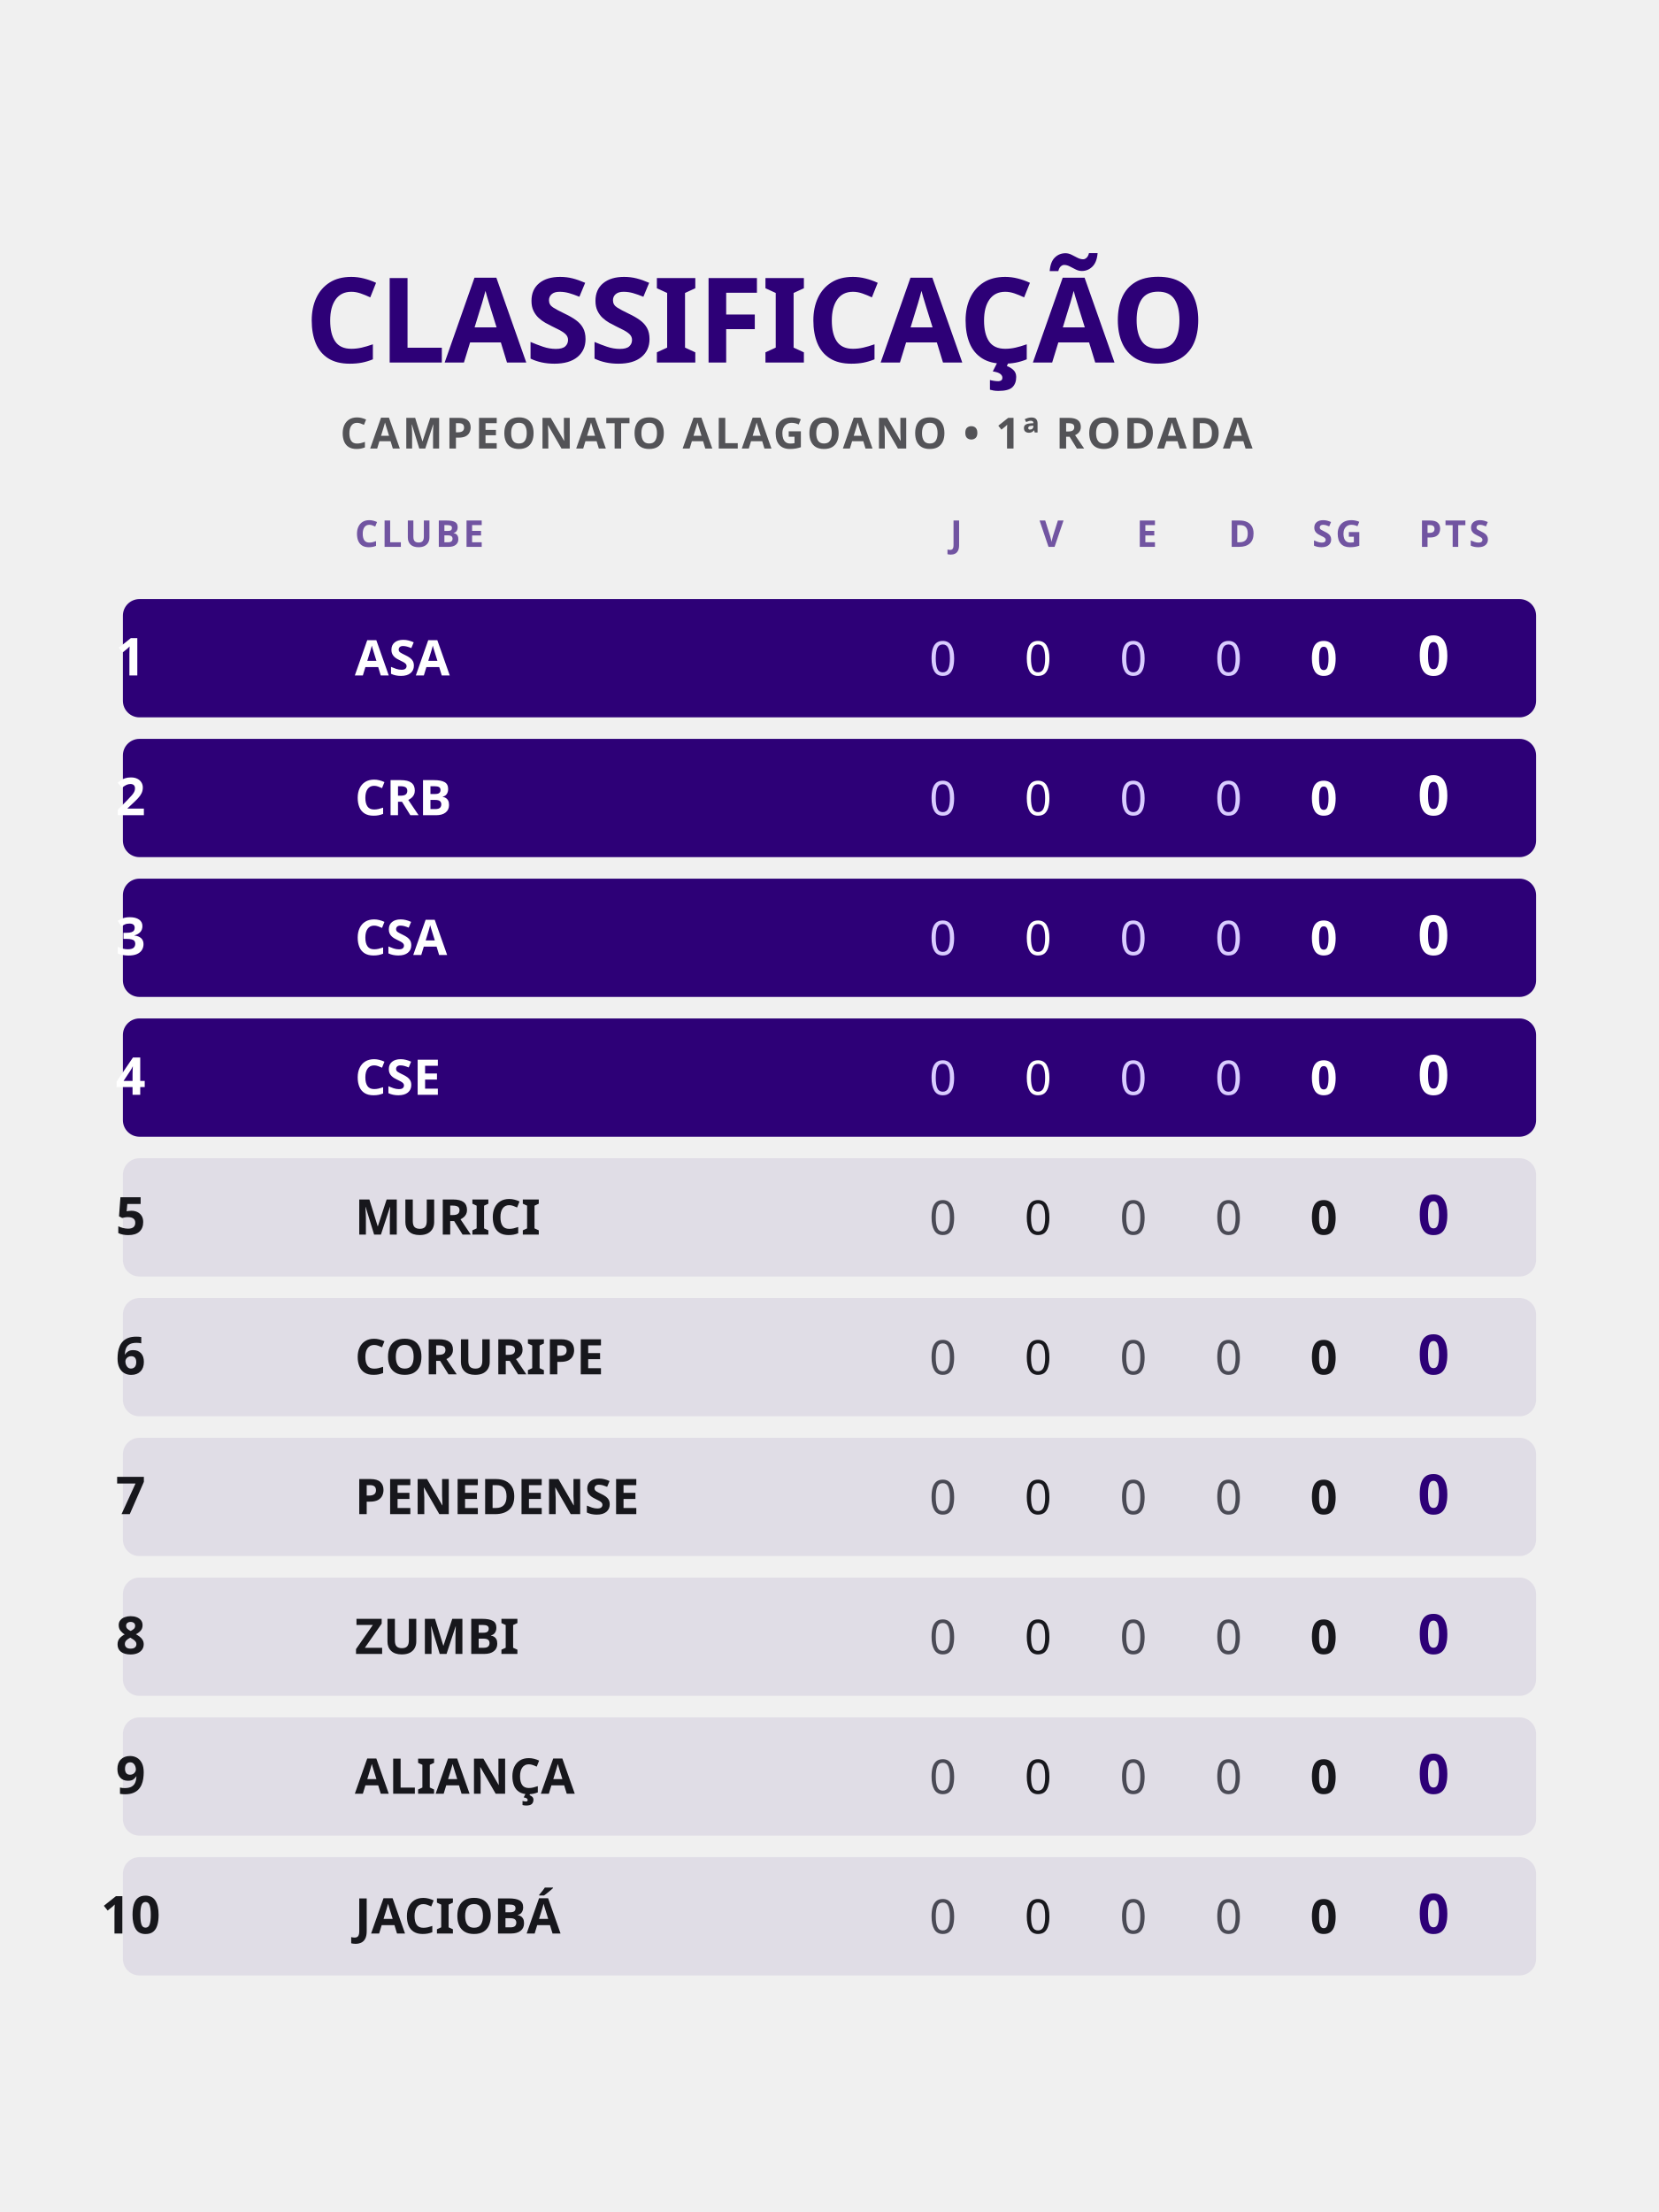
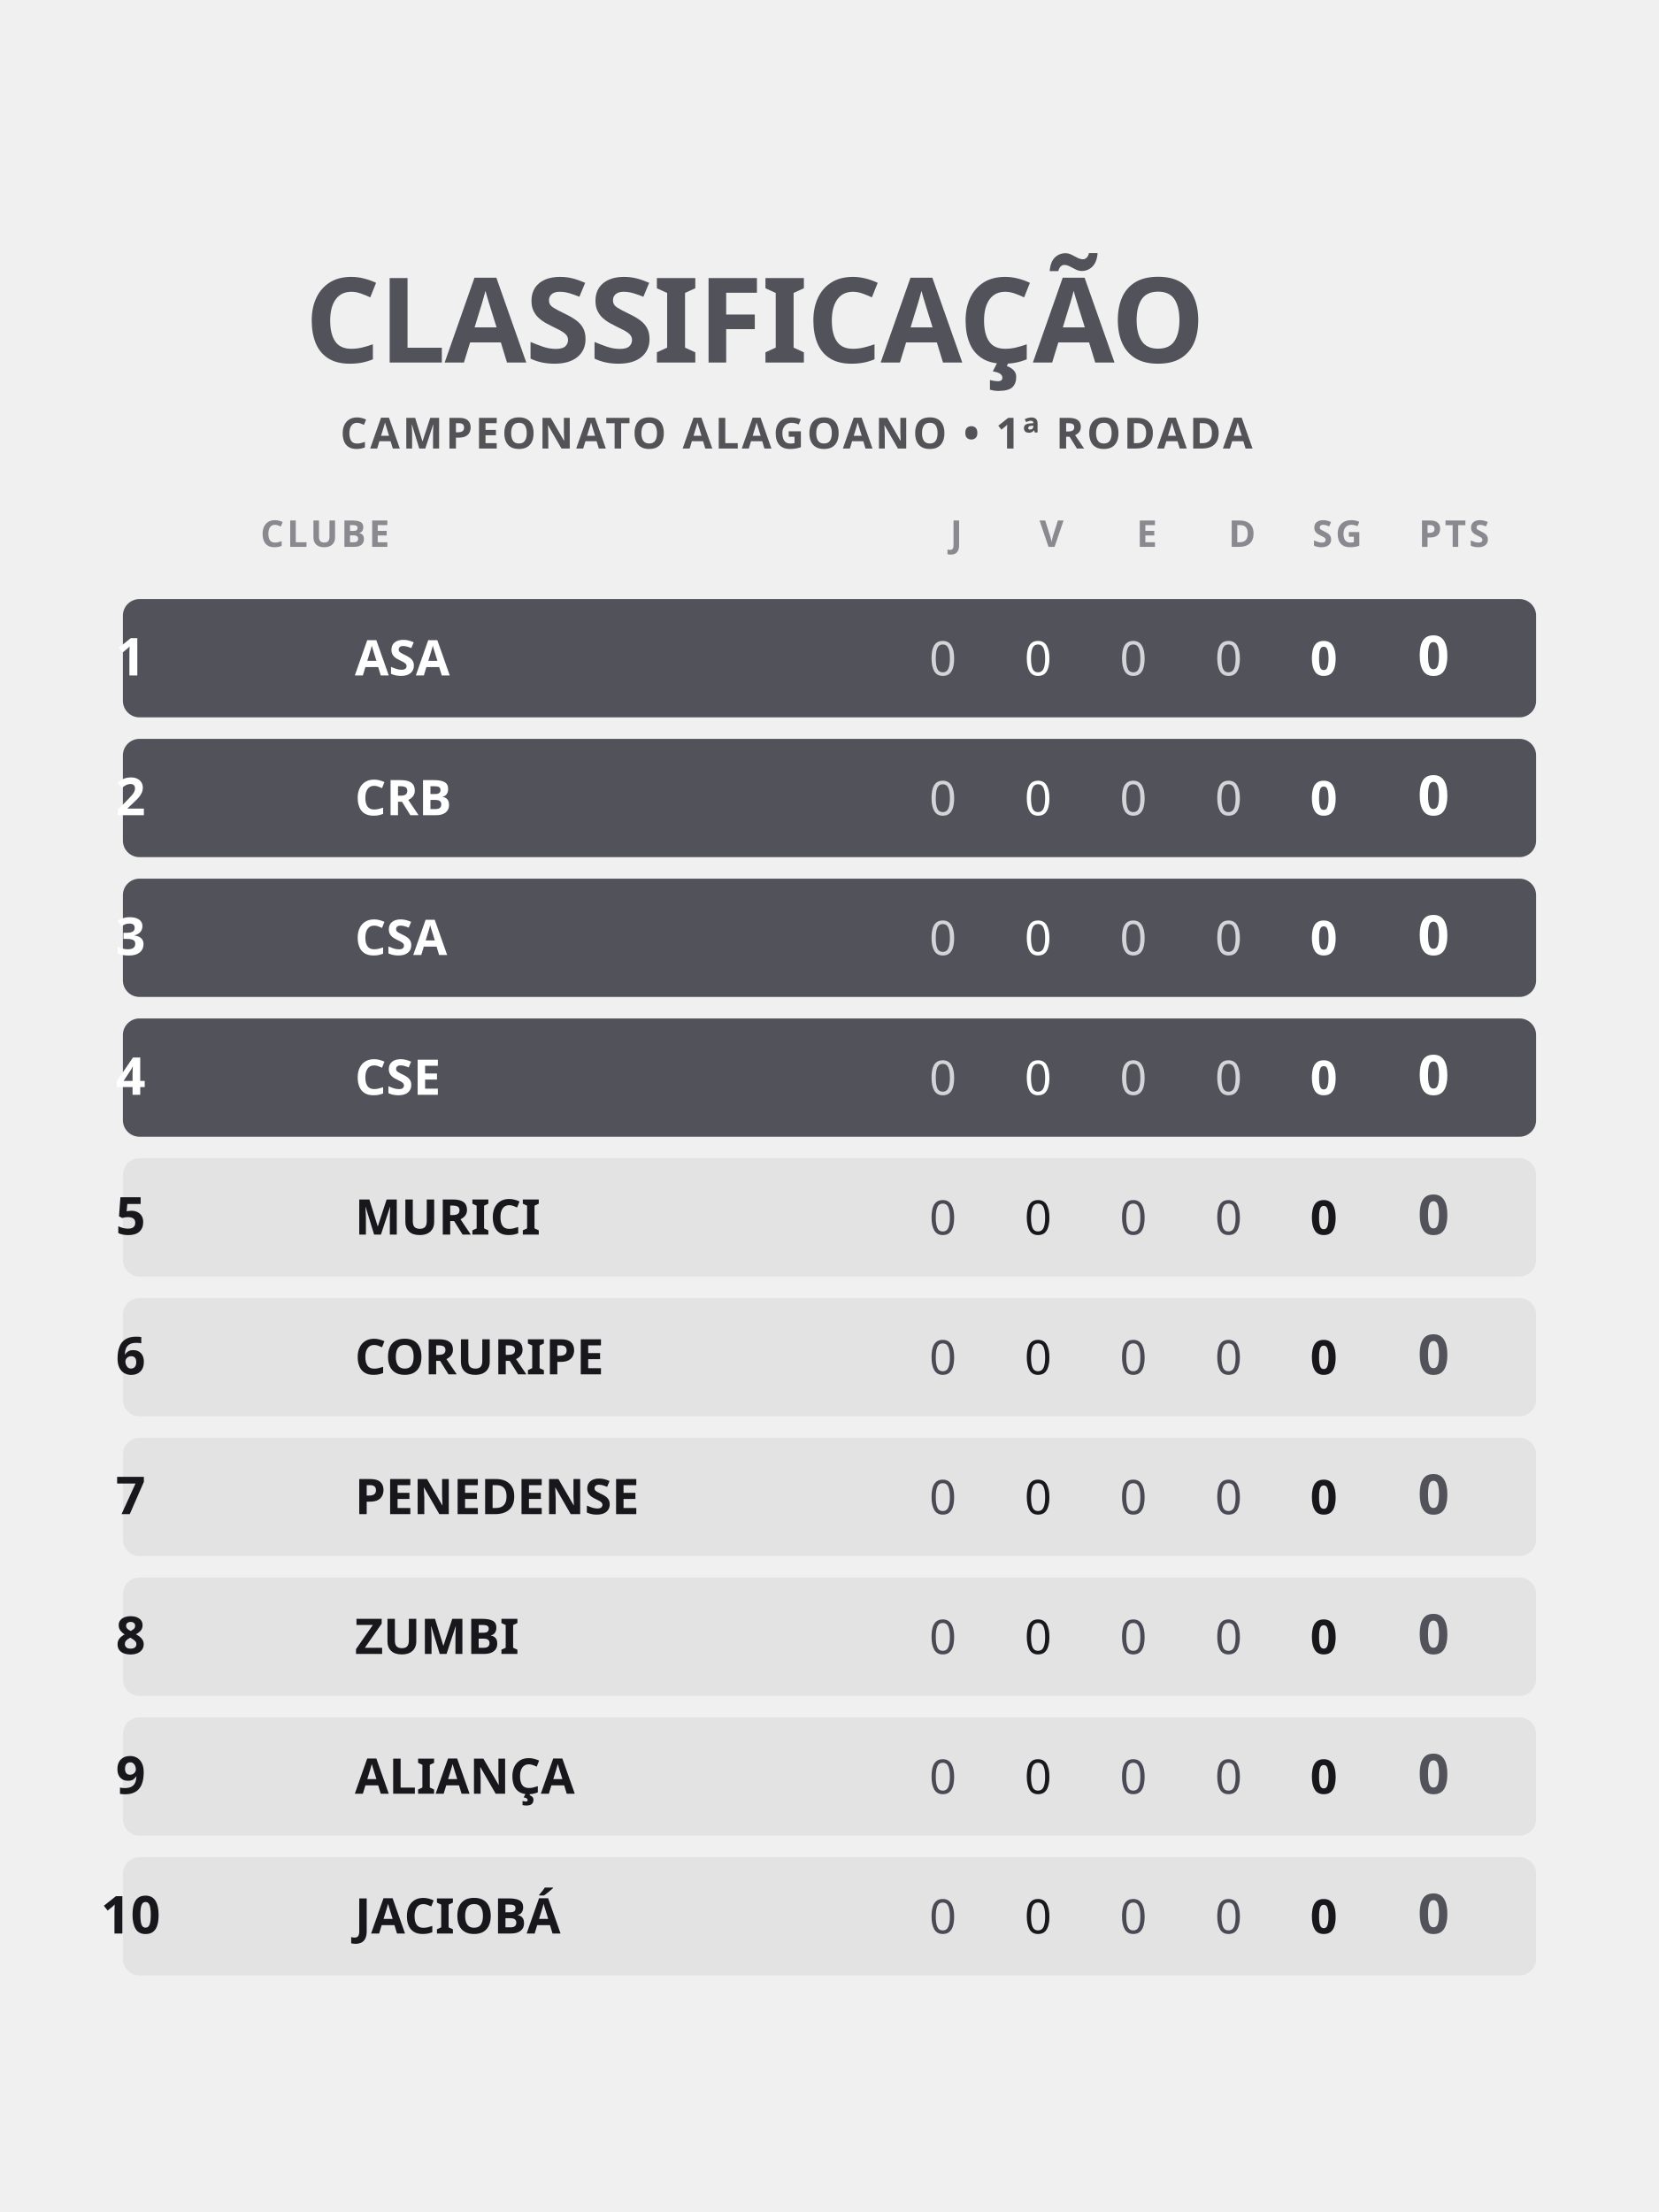
<svg xmlns="http://www.w3.org/2000/svg" width="1080" height="1440" viewBox="0 0 1080 1440" fill="none">
  <g id="classificacao_10_feed" clip-path="url(#clip_classificacao)">
    <rect id="img_background" width="1080" height="1440" fill="url(#pattern_background)" />
-     <text id="txt_titulo" fill="#2D0077" style="white-space: pre" xml:space="preserve" font-family="Prometo, Prompt" font-size="77" font-weight="900" letter-spacing="-0.01em" text-anchor="middle">
+     <text id="txt_titulo" fill="#52525B" style="white-space: pre" xml:space="preserve" font-family="Prometo, Prompt" font-size="77" font-weight="900" letter-spacing="-0.01em" text-anchor="middle">
      <tspan x="540" y="236">CLASSIFICAÇÃO</tspan>
    </text>
    <text id="txt_subtitulo" fill="#17171C" fill-opacity="0.72" style="white-space: pre" xml:space="preserve" font-family="Prompt" font-size="28" font-weight="600" letter-spacing="0.06em" text-anchor="middle">
      <tspan x="540" y="292">CAMPEONATO ALAGOANO • 1ª RODADA</tspan>
    </text>
-     <text id="txt_label_clube" fill="#2D0077" fill-opacity="0.65" style="white-space: pre" xml:space="preserve" font-family="Prompt" font-size="24" font-weight="700" letter-spacing="0.08em">
+     <text id="txt_label_clube" fill="#52525B" fill-opacity="0.65" style="white-space: pre" xml:space="preserve" font-family="Prompt" font-size="24" font-weight="700" letter-spacing="0.08em" text-anchor="middle">
      <tspan x="231" y="356">CLUBE</tspan>
    </text>
-     <text id="txt_label_j" fill="#2D0077" fill-opacity="0.65" style="white-space: pre" xml:space="preserve" font-family="Prompt" font-size="24" font-weight="700" letter-spacing="0.08em" text-anchor="middle">
+     <text id="txt_label_j" fill="#52525B" fill-opacity="0.65" style="white-space: pre" xml:space="preserve" font-family="Prompt" font-size="24" font-weight="700" letter-spacing="0.08em" text-anchor="middle">
      <tspan x="642" y="356">J</tspan>
    </text>
-     <text id="txt_label_v" fill="#2D0077" fill-opacity="0.65" style="white-space: pre" xml:space="preserve" font-family="Prompt" font-size="24" font-weight="700" letter-spacing="0.08em" text-anchor="middle">
+     <text id="txt_label_v" fill="#52525B" fill-opacity="0.65" style="white-space: pre" xml:space="preserve" font-family="Prompt" font-size="24" font-weight="700" letter-spacing="0.08em" text-anchor="middle">
      <tspan x="704" y="356">V</tspan>
    </text>
-     <text id="txt_label_e" fill="#2D0077" fill-opacity="0.65" style="white-space: pre" xml:space="preserve" font-family="Prompt" font-size="24" font-weight="700" letter-spacing="0.08em" text-anchor="middle">
+     <text id="txt_label_e" fill="#52525B" fill-opacity="0.65" style="white-space: pre" xml:space="preserve" font-family="Prompt" font-size="24" font-weight="700" letter-spacing="0.08em" text-anchor="middle">
      <tspan x="766" y="356">E</tspan>
    </text>
-     <text id="txt_label_d" fill="#2D0077" fill-opacity="0.65" style="white-space: pre" xml:space="preserve" font-family="Prompt" font-size="24" font-weight="700" letter-spacing="0.08em" text-anchor="middle">
+     <text id="txt_label_d" fill="#52525B" fill-opacity="0.65" style="white-space: pre" xml:space="preserve" font-family="Prompt" font-size="24" font-weight="700" letter-spacing="0.08em" text-anchor="middle">
      <tspan x="828" y="356">D</tspan>
    </text>
-     <text id="txt_label_sg" fill="#2D0077" fill-opacity="0.65" style="white-space: pre" xml:space="preserve" font-family="Prompt" font-size="24" font-weight="700" letter-spacing="0.08em" text-anchor="middle">
+     <text id="txt_label_sg" fill="#52525B" fill-opacity="0.65" style="white-space: pre" xml:space="preserve" font-family="Prompt" font-size="24" font-weight="700" letter-spacing="0.08em" text-anchor="middle">
      <tspan x="890" y="356">SG</tspan>
    </text>
-     <text id="txt_label_pts" fill="#2D0077" fill-opacity="0.65" style="white-space: pre" xml:space="preserve" font-family="Prompt" font-size="24" font-weight="700" letter-spacing="0.08em" text-anchor="middle">
+     <text id="txt_label_pts" fill="#52525B" fill-opacity="0.65" style="white-space: pre" xml:space="preserve" font-family="Prompt" font-size="24" font-weight="700" letter-spacing="0.08em" text-anchor="middle">
      <tspan x="966" y="356">PTS</tspan>
    </text>
    <g id="grp_pos_1">
-       <rect x="80" y="390.00" width="920" height="77.00" rx="10.8" fill="#2D0077" fill-opacity="1" />
+       <rect id="rect_pos_1" x="80" y="390.00" width="920" height="77.00" rx="10.8" fill="#52525B" fill-opacity="1" />
      <text id="txt_pos" fill="white" style="white-space: pre" xml:space="preserve" font-family="Prompt" font-size="34" font-weight="900" text-anchor="middle" letter-spacing="0em">
        <tspan x="116" y="439.70">1</tspan>
      </text>
      <rect id="img_escudo" x="146" y="397.00" width="63.00" height="63.00" fill="url(#pattern_escudo_1)" />
      <text id="txt_clube" fill="white" style="white-space: pre" xml:space="preserve" font-family="Prompt" font-size="32" font-weight="800" letter-spacing="0em">
        <tspan x="231" y="439.70">ASA</tspan>
      </text>
-       <text id="txt_j" fill="#D9CCFF" style="white-space: pre" xml:space="preserve" font-family="Prompt" font-size="31" font-weight="500" text-anchor="middle" letter-spacing="0em">
+       <text id="txt_j" fill="#D4D4D8" style="white-space: pre" xml:space="preserve" font-family="Prompt" font-size="31" font-weight="500" text-anchor="middle" letter-spacing="0em">
        <tspan x="642" y="439.70">0</tspan>
      </text>
      <text id="txt_v" fill="white" style="white-space: pre" xml:space="preserve" font-family="Prompt" font-size="31" font-weight="500" text-anchor="middle" letter-spacing="0em">
        <tspan x="704" y="439.70">0</tspan>
      </text>
-       <text id="txt_e" fill="#D9CCFF" style="white-space: pre" xml:space="preserve" font-family="Prompt" font-size="31" font-weight="500" text-anchor="middle" letter-spacing="0em">
+       <text id="txt_e" fill="#D4D4D8" style="white-space: pre" xml:space="preserve" font-family="Prompt" font-size="31" font-weight="500" text-anchor="middle" letter-spacing="0em">
        <tspan x="766" y="439.70">0</tspan>
      </text>
-       <text id="txt_d" fill="#D9CCFF" style="white-space: pre" xml:space="preserve" font-family="Prompt" font-size="31" font-weight="500" text-anchor="middle" letter-spacing="0em">
+       <text id="txt_d" fill="#D4D4D8" style="white-space: pre" xml:space="preserve" font-family="Prompt" font-size="31" font-weight="500" text-anchor="middle" letter-spacing="0em">
        <tspan x="828" y="439.70">0</tspan>
      </text>
      <text id="txt_sg" fill="white" style="white-space: pre" xml:space="preserve" font-family="Prompt" font-size="31" font-weight="600" text-anchor="middle" letter-spacing="0em">
        <tspan x="890" y="439.70">0</tspan>
      </text>
      <text id="txt_pts" fill="white" style="white-space: pre" xml:space="preserve" font-family="Prompt" font-size="36" font-weight="900" text-anchor="middle" letter-spacing="0em">
        <tspan x="966" y="439.70">0</tspan>
      </text>
    </g>
    <g id="grp_pos_2">
-       <rect x="80" y="481.00" width="920" height="77.00" rx="10.8" fill="#2D0077" fill-opacity="1" />
+       <rect id="rect_pos_2" x="80" y="481.00" width="920" height="77.00" rx="10.8" fill="#52525B" fill-opacity="1" />
      <text id="txt_pos_2" fill="white" style="white-space: pre" xml:space="preserve" font-family="Prompt" font-size="34" font-weight="900" text-anchor="middle" letter-spacing="0em">
        <tspan x="116" y="530.70">2</tspan>
      </text>
      <rect id="img_escudo_2" x="146" y="488.00" width="63.00" height="63.00" fill="url(#pattern_escudo_2)" />
      <text id="txt_clube_2" fill="white" style="white-space: pre" xml:space="preserve" font-family="Prompt" font-size="32" font-weight="800" letter-spacing="0em">
        <tspan x="231" y="530.70">CRB</tspan>
      </text>
-       <text id="txt_j_2" fill="#D9CCFF" style="white-space: pre" xml:space="preserve" font-family="Prompt" font-size="31" font-weight="500" text-anchor="middle" letter-spacing="0em">
+       <text id="txt_j_2" fill="#D4D4D8" style="white-space: pre" xml:space="preserve" font-family="Prompt" font-size="31" font-weight="500" text-anchor="middle" letter-spacing="0em">
        <tspan x="642" y="530.70">0</tspan>
      </text>
      <text id="txt_v_2" fill="white" style="white-space: pre" xml:space="preserve" font-family="Prompt" font-size="31" font-weight="500" text-anchor="middle" letter-spacing="0em">
        <tspan x="704" y="530.70">0</tspan>
      </text>
-       <text id="txt_e_2" fill="#D9CCFF" style="white-space: pre" xml:space="preserve" font-family="Prompt" font-size="31" font-weight="500" text-anchor="middle" letter-spacing="0em">
+       <text id="txt_e_2" fill="#D4D4D8" style="white-space: pre" xml:space="preserve" font-family="Prompt" font-size="31" font-weight="500" text-anchor="middle" letter-spacing="0em">
        <tspan x="766" y="530.70">0</tspan>
      </text>
-       <text id="txt_d_2" fill="#D9CCFF" style="white-space: pre" xml:space="preserve" font-family="Prompt" font-size="31" font-weight="500" text-anchor="middle" letter-spacing="0em">
+       <text id="txt_d_2" fill="#D4D4D8" style="white-space: pre" xml:space="preserve" font-family="Prompt" font-size="31" font-weight="500" text-anchor="middle" letter-spacing="0em">
        <tspan x="828" y="530.70">0</tspan>
      </text>
      <text id="txt_sg_2" fill="white" style="white-space: pre" xml:space="preserve" font-family="Prompt" font-size="31" font-weight="600" text-anchor="middle" letter-spacing="0em">
        <tspan x="890" y="530.70">0</tspan>
      </text>
      <text id="txt_pts_2" fill="white" style="white-space: pre" xml:space="preserve" font-family="Prompt" font-size="36" font-weight="900" text-anchor="middle" letter-spacing="0em">
        <tspan x="966" y="530.70">0</tspan>
      </text>
    </g>
    <g id="grp_pos_3">
-       <rect x="80" y="572.00" width="920" height="77.00" rx="10.8" fill="#2D0077" fill-opacity="1" />
+       <rect id="rect_pos_3" x="80" y="572.00" width="920" height="77.00" rx="10.8" fill="#52525B" fill-opacity="1" />
      <text id="txt_pos_3" fill="white" style="white-space: pre" xml:space="preserve" font-family="Prompt" font-size="34" font-weight="900" text-anchor="middle" letter-spacing="0em">
        <tspan x="116" y="621.70">3</tspan>
      </text>
      <rect id="img_escudo_3" x="146" y="579.00" width="63.00" height="63.00" fill="url(#pattern_escudo_3)" />
      <text id="txt_clube_3" fill="white" style="white-space: pre" xml:space="preserve" font-family="Prompt" font-size="32" font-weight="800" letter-spacing="0em">
        <tspan x="231" y="621.70">CSA</tspan>
      </text>
-       <text id="txt_j_3" fill="#D9CCFF" style="white-space: pre" xml:space="preserve" font-family="Prompt" font-size="31" font-weight="500" text-anchor="middle" letter-spacing="0em">
+       <text id="txt_j_3" fill="#D4D4D8" style="white-space: pre" xml:space="preserve" font-family="Prompt" font-size="31" font-weight="500" text-anchor="middle" letter-spacing="0em">
        <tspan x="642" y="621.70">0</tspan>
      </text>
      <text id="txt_v_3" fill="white" style="white-space: pre" xml:space="preserve" font-family="Prompt" font-size="31" font-weight="500" text-anchor="middle" letter-spacing="0em">
        <tspan x="704" y="621.70">0</tspan>
      </text>
-       <text id="txt_e_3" fill="#D9CCFF" style="white-space: pre" xml:space="preserve" font-family="Prompt" font-size="31" font-weight="500" text-anchor="middle" letter-spacing="0em">
+       <text id="txt_e_3" fill="#D4D4D8" style="white-space: pre" xml:space="preserve" font-family="Prompt" font-size="31" font-weight="500" text-anchor="middle" letter-spacing="0em">
        <tspan x="766" y="621.70">0</tspan>
      </text>
-       <text id="txt_d_3" fill="#D9CCFF" style="white-space: pre" xml:space="preserve" font-family="Prompt" font-size="31" font-weight="500" text-anchor="middle" letter-spacing="0em">
+       <text id="txt_d_3" fill="#D4D4D8" style="white-space: pre" xml:space="preserve" font-family="Prompt" font-size="31" font-weight="500" text-anchor="middle" letter-spacing="0em">
        <tspan x="828" y="621.70">0</tspan>
      </text>
      <text id="txt_sg_3" fill="white" style="white-space: pre" xml:space="preserve" font-family="Prompt" font-size="31" font-weight="600" text-anchor="middle" letter-spacing="0em">
        <tspan x="890" y="621.70">0</tspan>
      </text>
      <text id="txt_pts_3" fill="white" style="white-space: pre" xml:space="preserve" font-family="Prompt" font-size="36" font-weight="900" text-anchor="middle" letter-spacing="0em">
        <tspan x="966" y="621.70">0</tspan>
      </text>
    </g>
    <g id="grp_pos_4">
-       <rect x="80" y="663.00" width="920" height="77.00" rx="10.8" fill="#2D0077" fill-opacity="1" />
+       <rect id="rect_pos_4" x="80" y="663.00" width="920" height="77.00" rx="10.8" fill="#52525B" fill-opacity="1" />
      <text id="txt_pos_4" fill="white" style="white-space: pre" xml:space="preserve" font-family="Prompt" font-size="34" font-weight="900" text-anchor="middle" letter-spacing="0em">
        <tspan x="116" y="712.70">4</tspan>
      </text>
      <rect id="img_escudo_4" x="146" y="670.00" width="63.00" height="63.00" fill="url(#pattern_escudo_4)" />
      <text id="txt_clube_4" fill="white" style="white-space: pre" xml:space="preserve" font-family="Prompt" font-size="32" font-weight="800" letter-spacing="0em">
        <tspan x="231" y="712.70">CSE</tspan>
      </text>
-       <text id="txt_j_4" fill="#D9CCFF" style="white-space: pre" xml:space="preserve" font-family="Prompt" font-size="31" font-weight="500" text-anchor="middle" letter-spacing="0em">
+       <text id="txt_j_4" fill="#D4D4D8" style="white-space: pre" xml:space="preserve" font-family="Prompt" font-size="31" font-weight="500" text-anchor="middle" letter-spacing="0em">
        <tspan x="642" y="712.70">0</tspan>
      </text>
      <text id="txt_v_4" fill="white" style="white-space: pre" xml:space="preserve" font-family="Prompt" font-size="31" font-weight="500" text-anchor="middle" letter-spacing="0em">
        <tspan x="704" y="712.70">0</tspan>
      </text>
-       <text id="txt_e_4" fill="#D9CCFF" style="white-space: pre" xml:space="preserve" font-family="Prompt" font-size="31" font-weight="500" text-anchor="middle" letter-spacing="0em">
+       <text id="txt_e_4" fill="#D4D4D8" style="white-space: pre" xml:space="preserve" font-family="Prompt" font-size="31" font-weight="500" text-anchor="middle" letter-spacing="0em">
        <tspan x="766" y="712.70">0</tspan>
      </text>
-       <text id="txt_d_4" fill="#D9CCFF" style="white-space: pre" xml:space="preserve" font-family="Prompt" font-size="31" font-weight="500" text-anchor="middle" letter-spacing="0em">
+       <text id="txt_d_4" fill="#D4D4D8" style="white-space: pre" xml:space="preserve" font-family="Prompt" font-size="31" font-weight="500" text-anchor="middle" letter-spacing="0em">
        <tspan x="828" y="712.70">0</tspan>
      </text>
      <text id="txt_sg_4" fill="white" style="white-space: pre" xml:space="preserve" font-family="Prompt" font-size="31" font-weight="600" text-anchor="middle" letter-spacing="0em">
        <tspan x="890" y="712.70">0</tspan>
      </text>
      <text id="txt_pts_4" fill="white" style="white-space: pre" xml:space="preserve" font-family="Prompt" font-size="36" font-weight="900" text-anchor="middle" letter-spacing="0em">
        <tspan x="966" y="712.70">0</tspan>
      </text>
    </g>
    <g id="grp_pos_5">
-       <rect x="80" y="754.00" width="920" height="77.00" rx="10.8" fill="#2D0077" fill-opacity="0.08" />
+       <rect id="rect_pos_5" x="80" y="754.00" width="920" height="77.00" rx="10.8" fill="#52525B" fill-opacity="0.08" />
      <text id="txt_pos_5" fill="#17171C" style="white-space: pre" xml:space="preserve" font-family="Prompt" font-size="34" font-weight="900" text-anchor="middle" letter-spacing="0em">
        <tspan x="116" y="803.70">5</tspan>
      </text>
      <rect id="img_escudo_5" x="146" y="761.00" width="63.00" height="63.00" fill="url(#pattern_escudo_5)" />
      <text id="txt_clube_5" fill="#17171C" style="white-space: pre" xml:space="preserve" font-family="Prompt" font-size="32" font-weight="800" letter-spacing="0em">
        <tspan x="231" y="803.70">MURICI</tspan>
      </text>
      <text id="txt_j_5" fill="#4A4A55" style="white-space: pre" xml:space="preserve" font-family="Prompt" font-size="31" font-weight="500" text-anchor="middle" letter-spacing="0em">
        <tspan x="642" y="803.70">0</tspan>
      </text>
      <text id="txt_v_5" fill="#17171C" style="white-space: pre" xml:space="preserve" font-family="Prompt" font-size="31" font-weight="500" text-anchor="middle" letter-spacing="0em">
        <tspan x="704" y="803.70">0</tspan>
      </text>
      <text id="txt_e_5" fill="#4A4A55" style="white-space: pre" xml:space="preserve" font-family="Prompt" font-size="31" font-weight="500" text-anchor="middle" letter-spacing="0em">
        <tspan x="766" y="803.70">0</tspan>
      </text>
      <text id="txt_d_5" fill="#4A4A55" style="white-space: pre" xml:space="preserve" font-family="Prompt" font-size="31" font-weight="500" text-anchor="middle" letter-spacing="0em">
        <tspan x="828" y="803.70">0</tspan>
      </text>
      <text id="txt_sg_5" fill="#17171C" style="white-space: pre" xml:space="preserve" font-family="Prompt" font-size="31" font-weight="600" text-anchor="middle" letter-spacing="0em">
        <tspan x="890" y="803.70">0</tspan>
      </text>
-       <text id="txt_pts_5" fill="#2D0077" style="white-space: pre" xml:space="preserve" font-family="Prompt" font-size="36" font-weight="900" text-anchor="middle" letter-spacing="0em">
+       <text id="txt_pts_5" fill="#52525B" style="white-space: pre" xml:space="preserve" font-family="Prompt" font-size="36" font-weight="900" text-anchor="middle" letter-spacing="0em">
        <tspan x="966" y="803.70">0</tspan>
      </text>
    </g>
    <g id="grp_pos_6">
-       <rect x="80" y="845.00" width="920" height="77.00" rx="10.8" fill="#2D0077" fill-opacity="0.08" />
+       <rect id="rect_pos_6" x="80" y="845.00" width="920" height="77.00" rx="10.8" fill="#52525B" fill-opacity="0.08" />
      <text id="txt_pos_6" fill="#17171C" style="white-space: pre" xml:space="preserve" font-family="Prompt" font-size="34" font-weight="900" text-anchor="middle" letter-spacing="0em">
        <tspan x="116" y="894.70">6</tspan>
      </text>
      <rect id="img_escudo_6" x="146" y="852.00" width="63.00" height="63.00" fill="url(#pattern_escudo_6)" />
      <text id="txt_clube_6" fill="#17171C" style="white-space: pre" xml:space="preserve" font-family="Prompt" font-size="32" font-weight="800" letter-spacing="0em">
        <tspan x="231" y="894.70">CORURIPE</tspan>
      </text>
      <text id="txt_j_6" fill="#4A4A55" style="white-space: pre" xml:space="preserve" font-family="Prompt" font-size="31" font-weight="500" text-anchor="middle" letter-spacing="0em">
        <tspan x="642" y="894.70">0</tspan>
      </text>
      <text id="txt_v_6" fill="#17171C" style="white-space: pre" xml:space="preserve" font-family="Prompt" font-size="31" font-weight="500" text-anchor="middle" letter-spacing="0em">
        <tspan x="704" y="894.70">0</tspan>
      </text>
      <text id="txt_e_6" fill="#4A4A55" style="white-space: pre" xml:space="preserve" font-family="Prompt" font-size="31" font-weight="500" text-anchor="middle" letter-spacing="0em">
        <tspan x="766" y="894.70">0</tspan>
      </text>
      <text id="txt_d_6" fill="#4A4A55" style="white-space: pre" xml:space="preserve" font-family="Prompt" font-size="31" font-weight="500" text-anchor="middle" letter-spacing="0em">
        <tspan x="828" y="894.70">0</tspan>
      </text>
      <text id="txt_sg_6" fill="#17171C" style="white-space: pre" xml:space="preserve" font-family="Prompt" font-size="31" font-weight="600" text-anchor="middle" letter-spacing="0em">
        <tspan x="890" y="894.70">0</tspan>
      </text>
-       <text id="txt_pts_6" fill="#2D0077" style="white-space: pre" xml:space="preserve" font-family="Prompt" font-size="36" font-weight="900" text-anchor="middle" letter-spacing="0em">
+       <text id="txt_pts_6" fill="#52525B" style="white-space: pre" xml:space="preserve" font-family="Prompt" font-size="36" font-weight="900" text-anchor="middle" letter-spacing="0em">
        <tspan x="966" y="894.70">0</tspan>
      </text>
    </g>
    <g id="grp_pos_7">
-       <rect x="80" y="936.00" width="920" height="77.00" rx="10.8" fill="#2D0077" fill-opacity="0.08" />
+       <rect id="rect_pos_7" x="80" y="936.00" width="920" height="77.00" rx="10.8" fill="#52525B" fill-opacity="0.08" />
      <text id="txt_pos_7" fill="#17171C" style="white-space: pre" xml:space="preserve" font-family="Prompt" font-size="34" font-weight="900" text-anchor="middle" letter-spacing="0em">
        <tspan x="116" y="985.70">7</tspan>
      </text>
      <rect id="img_escudo_7" x="146" y="943.00" width="63.00" height="63.00" fill="url(#pattern_escudo_7)" />
      <text id="txt_clube_7" fill="#17171C" style="white-space: pre" xml:space="preserve" font-family="Prompt" font-size="32" font-weight="800" letter-spacing="0em">
        <tspan x="231" y="985.70">PENEDENSE</tspan>
      </text>
      <text id="txt_j_7" fill="#4A4A55" style="white-space: pre" xml:space="preserve" font-family="Prompt" font-size="31" font-weight="500" text-anchor="middle" letter-spacing="0em">
        <tspan x="642" y="985.70">0</tspan>
      </text>
      <text id="txt_v_7" fill="#17171C" style="white-space: pre" xml:space="preserve" font-family="Prompt" font-size="31" font-weight="500" text-anchor="middle" letter-spacing="0em">
        <tspan x="704" y="985.70">0</tspan>
      </text>
      <text id="txt_e_7" fill="#4A4A55" style="white-space: pre" xml:space="preserve" font-family="Prompt" font-size="31" font-weight="500" text-anchor="middle" letter-spacing="0em">
        <tspan x="766" y="985.70">0</tspan>
      </text>
      <text id="txt_d_7" fill="#4A4A55" style="white-space: pre" xml:space="preserve" font-family="Prompt" font-size="31" font-weight="500" text-anchor="middle" letter-spacing="0em">
        <tspan x="828" y="985.70">0</tspan>
      </text>
      <text id="txt_sg_7" fill="#17171C" style="white-space: pre" xml:space="preserve" font-family="Prompt" font-size="31" font-weight="600" text-anchor="middle" letter-spacing="0em">
        <tspan x="890" y="985.70">0</tspan>
      </text>
-       <text id="txt_pts_7" fill="#2D0077" style="white-space: pre" xml:space="preserve" font-family="Prompt" font-size="36" font-weight="900" text-anchor="middle" letter-spacing="0em">
+       <text id="txt_pts_7" fill="#52525B" style="white-space: pre" xml:space="preserve" font-family="Prompt" font-size="36" font-weight="900" text-anchor="middle" letter-spacing="0em">
        <tspan x="966" y="985.70">0</tspan>
      </text>
    </g>
    <g id="grp_pos_8">
-       <rect x="80" y="1027.00" width="920" height="77.00" rx="10.8" fill="#2D0077" fill-opacity="0.08" />
+       <rect id="rect_pos_8" x="80" y="1027.00" width="920" height="77.00" rx="10.8" fill="#52525B" fill-opacity="0.08" />
      <text id="txt_pos_8" fill="#17171C" style="white-space: pre" xml:space="preserve" font-family="Prompt" font-size="34" font-weight="900" text-anchor="middle" letter-spacing="0em">
        <tspan x="116" y="1076.70">8</tspan>
      </text>
      <rect id="img_escudo_8" x="146" y="1034.00" width="63.00" height="63.00" fill="url(#pattern_escudo_8)" />
      <text id="txt_clube_8" fill="#17171C" style="white-space: pre" xml:space="preserve" font-family="Prompt" font-size="32" font-weight="800" letter-spacing="0em">
        <tspan x="231" y="1076.70">ZUMBI</tspan>
      </text>
      <text id="txt_j_8" fill="#4A4A55" style="white-space: pre" xml:space="preserve" font-family="Prompt" font-size="31" font-weight="500" text-anchor="middle" letter-spacing="0em">
        <tspan x="642" y="1076.70">0</tspan>
      </text>
      <text id="txt_v_8" fill="#17171C" style="white-space: pre" xml:space="preserve" font-family="Prompt" font-size="31" font-weight="500" text-anchor="middle" letter-spacing="0em">
        <tspan x="704" y="1076.70">0</tspan>
      </text>
      <text id="txt_e_8" fill="#4A4A55" style="white-space: pre" xml:space="preserve" font-family="Prompt" font-size="31" font-weight="500" text-anchor="middle" letter-spacing="0em">
        <tspan x="766" y="1076.70">0</tspan>
      </text>
      <text id="txt_d_8" fill="#4A4A55" style="white-space: pre" xml:space="preserve" font-family="Prompt" font-size="31" font-weight="500" text-anchor="middle" letter-spacing="0em">
        <tspan x="828" y="1076.70">0</tspan>
      </text>
      <text id="txt_sg_8" fill="#17171C" style="white-space: pre" xml:space="preserve" font-family="Prompt" font-size="31" font-weight="600" text-anchor="middle" letter-spacing="0em">
        <tspan x="890" y="1076.70">0</tspan>
      </text>
-       <text id="txt_pts_8" fill="#2D0077" style="white-space: pre" xml:space="preserve" font-family="Prompt" font-size="36" font-weight="900" text-anchor="middle" letter-spacing="0em">
+       <text id="txt_pts_8" fill="#52525B" style="white-space: pre" xml:space="preserve" font-family="Prompt" font-size="36" font-weight="900" text-anchor="middle" letter-spacing="0em">
        <tspan x="966" y="1076.70">0</tspan>
      </text>
    </g>
    <g id="grp_pos_9">
-       <rect x="80" y="1118.00" width="920" height="77.00" rx="10.8" fill="#2D0077" fill-opacity="0.08" />
+       <rect id="rect_pos_9" x="80" y="1118.00" width="920" height="77.00" rx="10.8" fill="#52525B" fill-opacity="0.08" />
      <text id="txt_pos_9" fill="#17171C" style="white-space: pre" xml:space="preserve" font-family="Prompt" font-size="34" font-weight="900" text-anchor="middle" letter-spacing="0em">
        <tspan x="116" y="1167.70">9</tspan>
      </text>
      <rect id="img_escudo_9" x="146" y="1125.00" width="63.00" height="63.00" fill="url(#pattern_escudo_9)" />
      <text id="txt_clube_9" fill="#17171C" style="white-space: pre" xml:space="preserve" font-family="Prompt" font-size="32" font-weight="800" letter-spacing="0em">
        <tspan x="231" y="1167.70">ALIANÇA</tspan>
      </text>
      <text id="txt_j_9" fill="#4A4A55" style="white-space: pre" xml:space="preserve" font-family="Prompt" font-size="31" font-weight="500" text-anchor="middle" letter-spacing="0em">
        <tspan x="642" y="1167.70">0</tspan>
      </text>
      <text id="txt_v_9" fill="#17171C" style="white-space: pre" xml:space="preserve" font-family="Prompt" font-size="31" font-weight="500" text-anchor="middle" letter-spacing="0em">
        <tspan x="704" y="1167.70">0</tspan>
      </text>
      <text id="txt_e_9" fill="#4A4A55" style="white-space: pre" xml:space="preserve" font-family="Prompt" font-size="31" font-weight="500" text-anchor="middle" letter-spacing="0em">
        <tspan x="766" y="1167.70">0</tspan>
      </text>
      <text id="txt_d_9" fill="#4A4A55" style="white-space: pre" xml:space="preserve" font-family="Prompt" font-size="31" font-weight="500" text-anchor="middle" letter-spacing="0em">
        <tspan x="828" y="1167.70">0</tspan>
      </text>
      <text id="txt_sg_9" fill="#17171C" style="white-space: pre" xml:space="preserve" font-family="Prompt" font-size="31" font-weight="600" text-anchor="middle" letter-spacing="0em">
        <tspan x="890" y="1167.70">0</tspan>
      </text>
-       <text id="txt_pts_9" fill="#2D0077" style="white-space: pre" xml:space="preserve" font-family="Prompt" font-size="36" font-weight="900" text-anchor="middle" letter-spacing="0em">
+       <text id="txt_pts_9" fill="#52525B" style="white-space: pre" xml:space="preserve" font-family="Prompt" font-size="36" font-weight="900" text-anchor="middle" letter-spacing="0em">
        <tspan x="966" y="1167.70">0</tspan>
      </text>
    </g>
    <g id="grp_pos_10">
-       <rect x="80" y="1209.00" width="920" height="77.00" rx="10.8" fill="#2D0077" fill-opacity="0.08" />
+       <rect id="rect_pos_10" x="80" y="1209.00" width="920" height="77.00" rx="10.8" fill="#52525B" fill-opacity="0.08" />
      <text id="txt_pos_10" fill="#17171C" style="white-space: pre" xml:space="preserve" font-family="Prompt" font-size="34" font-weight="900" text-anchor="middle" letter-spacing="0em">
        <tspan x="116" y="1258.70">10</tspan>
      </text>
      <rect id="img_escudo_10" x="146" y="1216.00" width="63.00" height="63.00" fill="url(#pattern_escudo_10)" />
      <text id="txt_clube_10" fill="#17171C" style="white-space: pre" xml:space="preserve" font-family="Prompt" font-size="32" font-weight="800" letter-spacing="0em">
        <tspan x="231" y="1258.70">JACIOBÁ</tspan>
      </text>
      <text id="txt_j_10" fill="#4A4A55" style="white-space: pre" xml:space="preserve" font-family="Prompt" font-size="31" font-weight="500" text-anchor="middle" letter-spacing="0em">
        <tspan x="642" y="1258.70">0</tspan>
      </text>
      <text id="txt_v_10" fill="#17171C" style="white-space: pre" xml:space="preserve" font-family="Prompt" font-size="31" font-weight="500" text-anchor="middle" letter-spacing="0em">
        <tspan x="704" y="1258.70">0</tspan>
      </text>
      <text id="txt_e_10" fill="#4A4A55" style="white-space: pre" xml:space="preserve" font-family="Prompt" font-size="31" font-weight="500" text-anchor="middle" letter-spacing="0em">
        <tspan x="766" y="1258.70">0</tspan>
      </text>
      <text id="txt_d_10" fill="#4A4A55" style="white-space: pre" xml:space="preserve" font-family="Prompt" font-size="31" font-weight="500" text-anchor="middle" letter-spacing="0em">
        <tspan x="828" y="1258.70">0</tspan>
      </text>
      <text id="txt_sg_10" fill="#17171C" style="white-space: pre" xml:space="preserve" font-family="Prompt" font-size="31" font-weight="600" text-anchor="middle" letter-spacing="0em">
        <tspan x="890" y="1258.70">0</tspan>
      </text>
-       <text id="txt_pts_10" fill="#2D0077" style="white-space: pre" xml:space="preserve" font-family="Prompt" font-size="36" font-weight="900" text-anchor="middle" letter-spacing="0em">
+       <text id="txt_pts_10" fill="#52525B" style="white-space: pre" xml:space="preserve" font-family="Prompt" font-size="36" font-weight="900" text-anchor="middle" letter-spacing="0em">
        <tspan x="966" y="1258.70">0</tspan>
      </text>
    </g>
  </g>
  <defs>
    <pattern id="pattern_background" patternContentUnits="objectBoundingBox" width="1" height="1">
      <image id="image_background" width="1080" height="1440" transform="scale(0.00092593 0.00069444)" preserveAspectRatio="none" />
    </pattern>
    <pattern id="pattern_escudo_1" patternContentUnits="objectBoundingBox" width="1" height="1">
      <image id="image_escudo_1" width="500" height="500" transform="scale(0.002)" preserveAspectRatio="none" />
    </pattern>
    <pattern id="pattern_escudo_2" patternContentUnits="objectBoundingBox" width="1" height="1">
      <image id="image_escudo_2" width="500" height="500" transform="scale(0.002)" preserveAspectRatio="none" />
    </pattern>
    <pattern id="pattern_escudo_3" patternContentUnits="objectBoundingBox" width="1" height="1">
      <image id="image_escudo_3" width="500" height="500" transform="scale(0.002)" preserveAspectRatio="none" />
    </pattern>
    <pattern id="pattern_escudo_4" patternContentUnits="objectBoundingBox" width="1" height="1">
      <image id="image_escudo_4" width="500" height="500" transform="scale(0.002)" preserveAspectRatio="none" />
    </pattern>
    <pattern id="pattern_escudo_5" patternContentUnits="objectBoundingBox" width="1" height="1">
      <image id="image_escudo_5" width="500" height="500" transform="scale(0.002)" preserveAspectRatio="none" />
    </pattern>
    <pattern id="pattern_escudo_6" patternContentUnits="objectBoundingBox" width="1" height="1">
      <image id="image_escudo_6" width="500" height="500" transform="scale(0.002)" preserveAspectRatio="none" />
    </pattern>
    <pattern id="pattern_escudo_7" patternContentUnits="objectBoundingBox" width="1" height="1">
      <image id="image_escudo_7" width="500" height="500" transform="scale(0.002)" preserveAspectRatio="none" />
    </pattern>
    <pattern id="pattern_escudo_8" patternContentUnits="objectBoundingBox" width="1" height="1">
      <image id="image_escudo_8" width="500" height="500" transform="scale(0.002)" preserveAspectRatio="none" />
    </pattern>
    <pattern id="pattern_escudo_9" patternContentUnits="objectBoundingBox" width="1" height="1">
      <image id="image_escudo_9" width="500" height="500" transform="scale(0.002)" preserveAspectRatio="none" />
    </pattern>
    <pattern id="pattern_escudo_10" patternContentUnits="objectBoundingBox" width="1" height="1">
      <image id="image_escudo_10" width="500" height="500" transform="scale(0.002)" preserveAspectRatio="none" />
    </pattern>
    <clipPath id="clip_classificacao">
      <rect width="1080" height="1440" fill="white" />
    </clipPath>
  </defs>
</svg>
